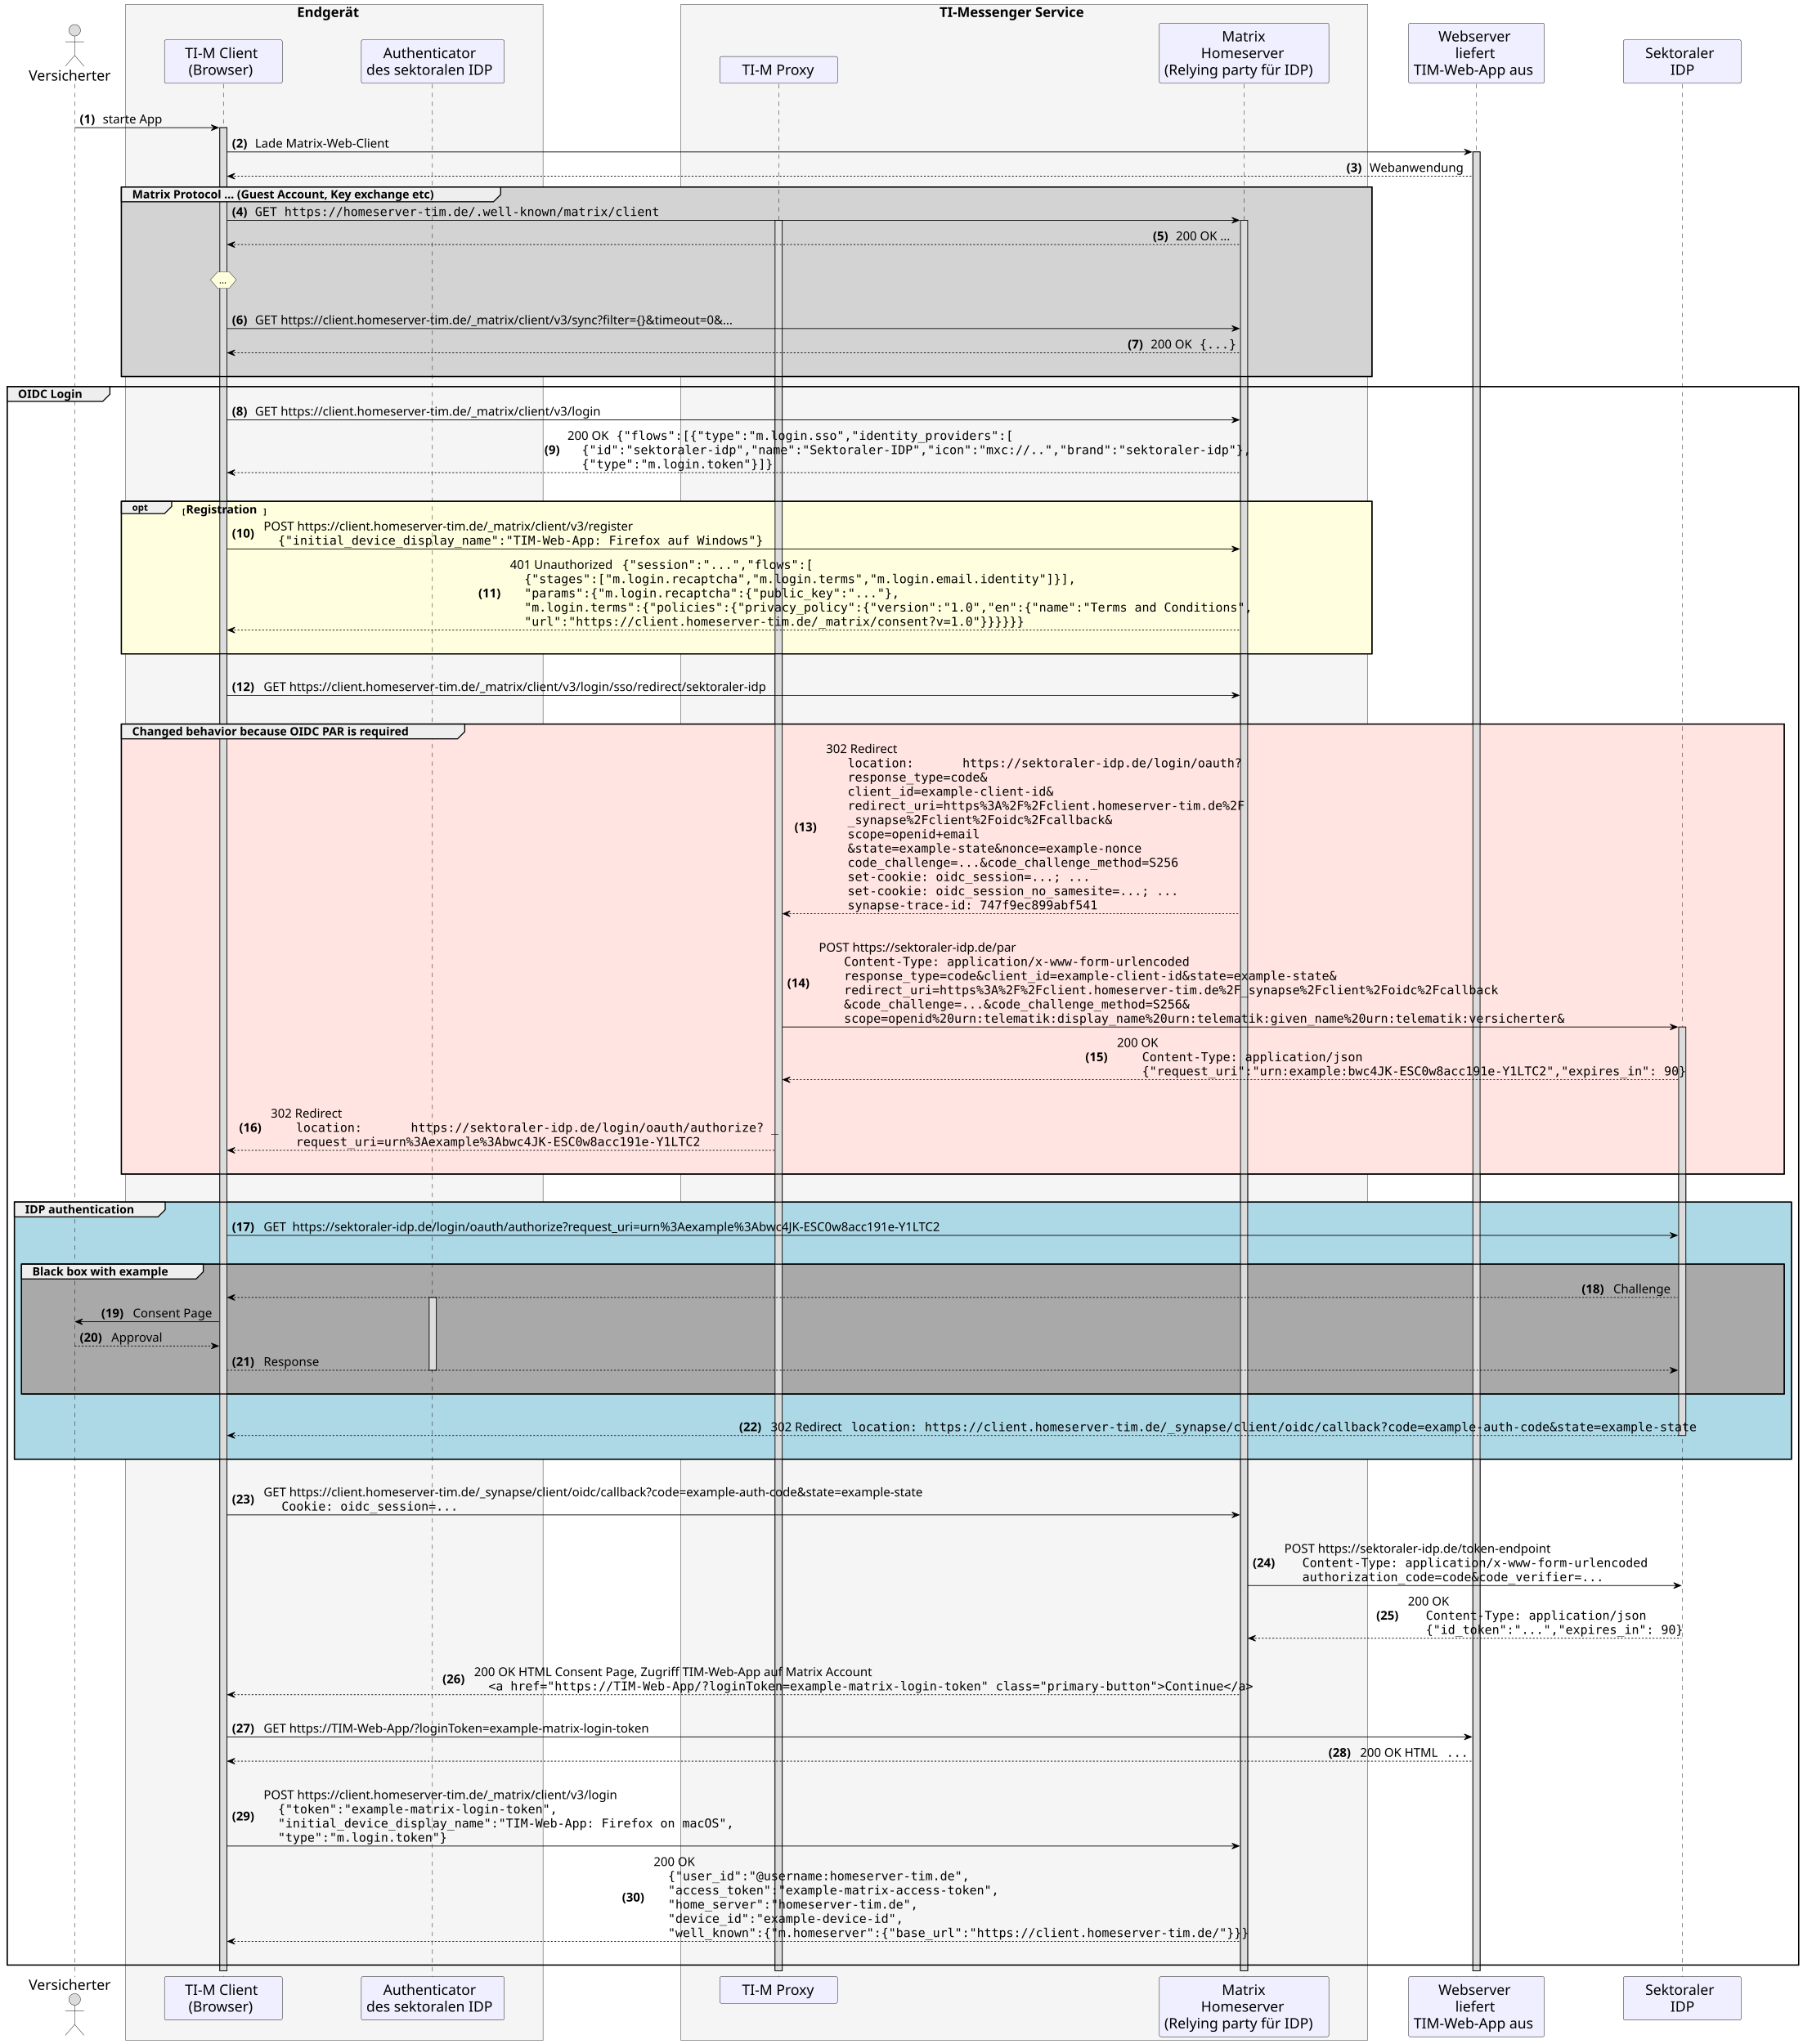
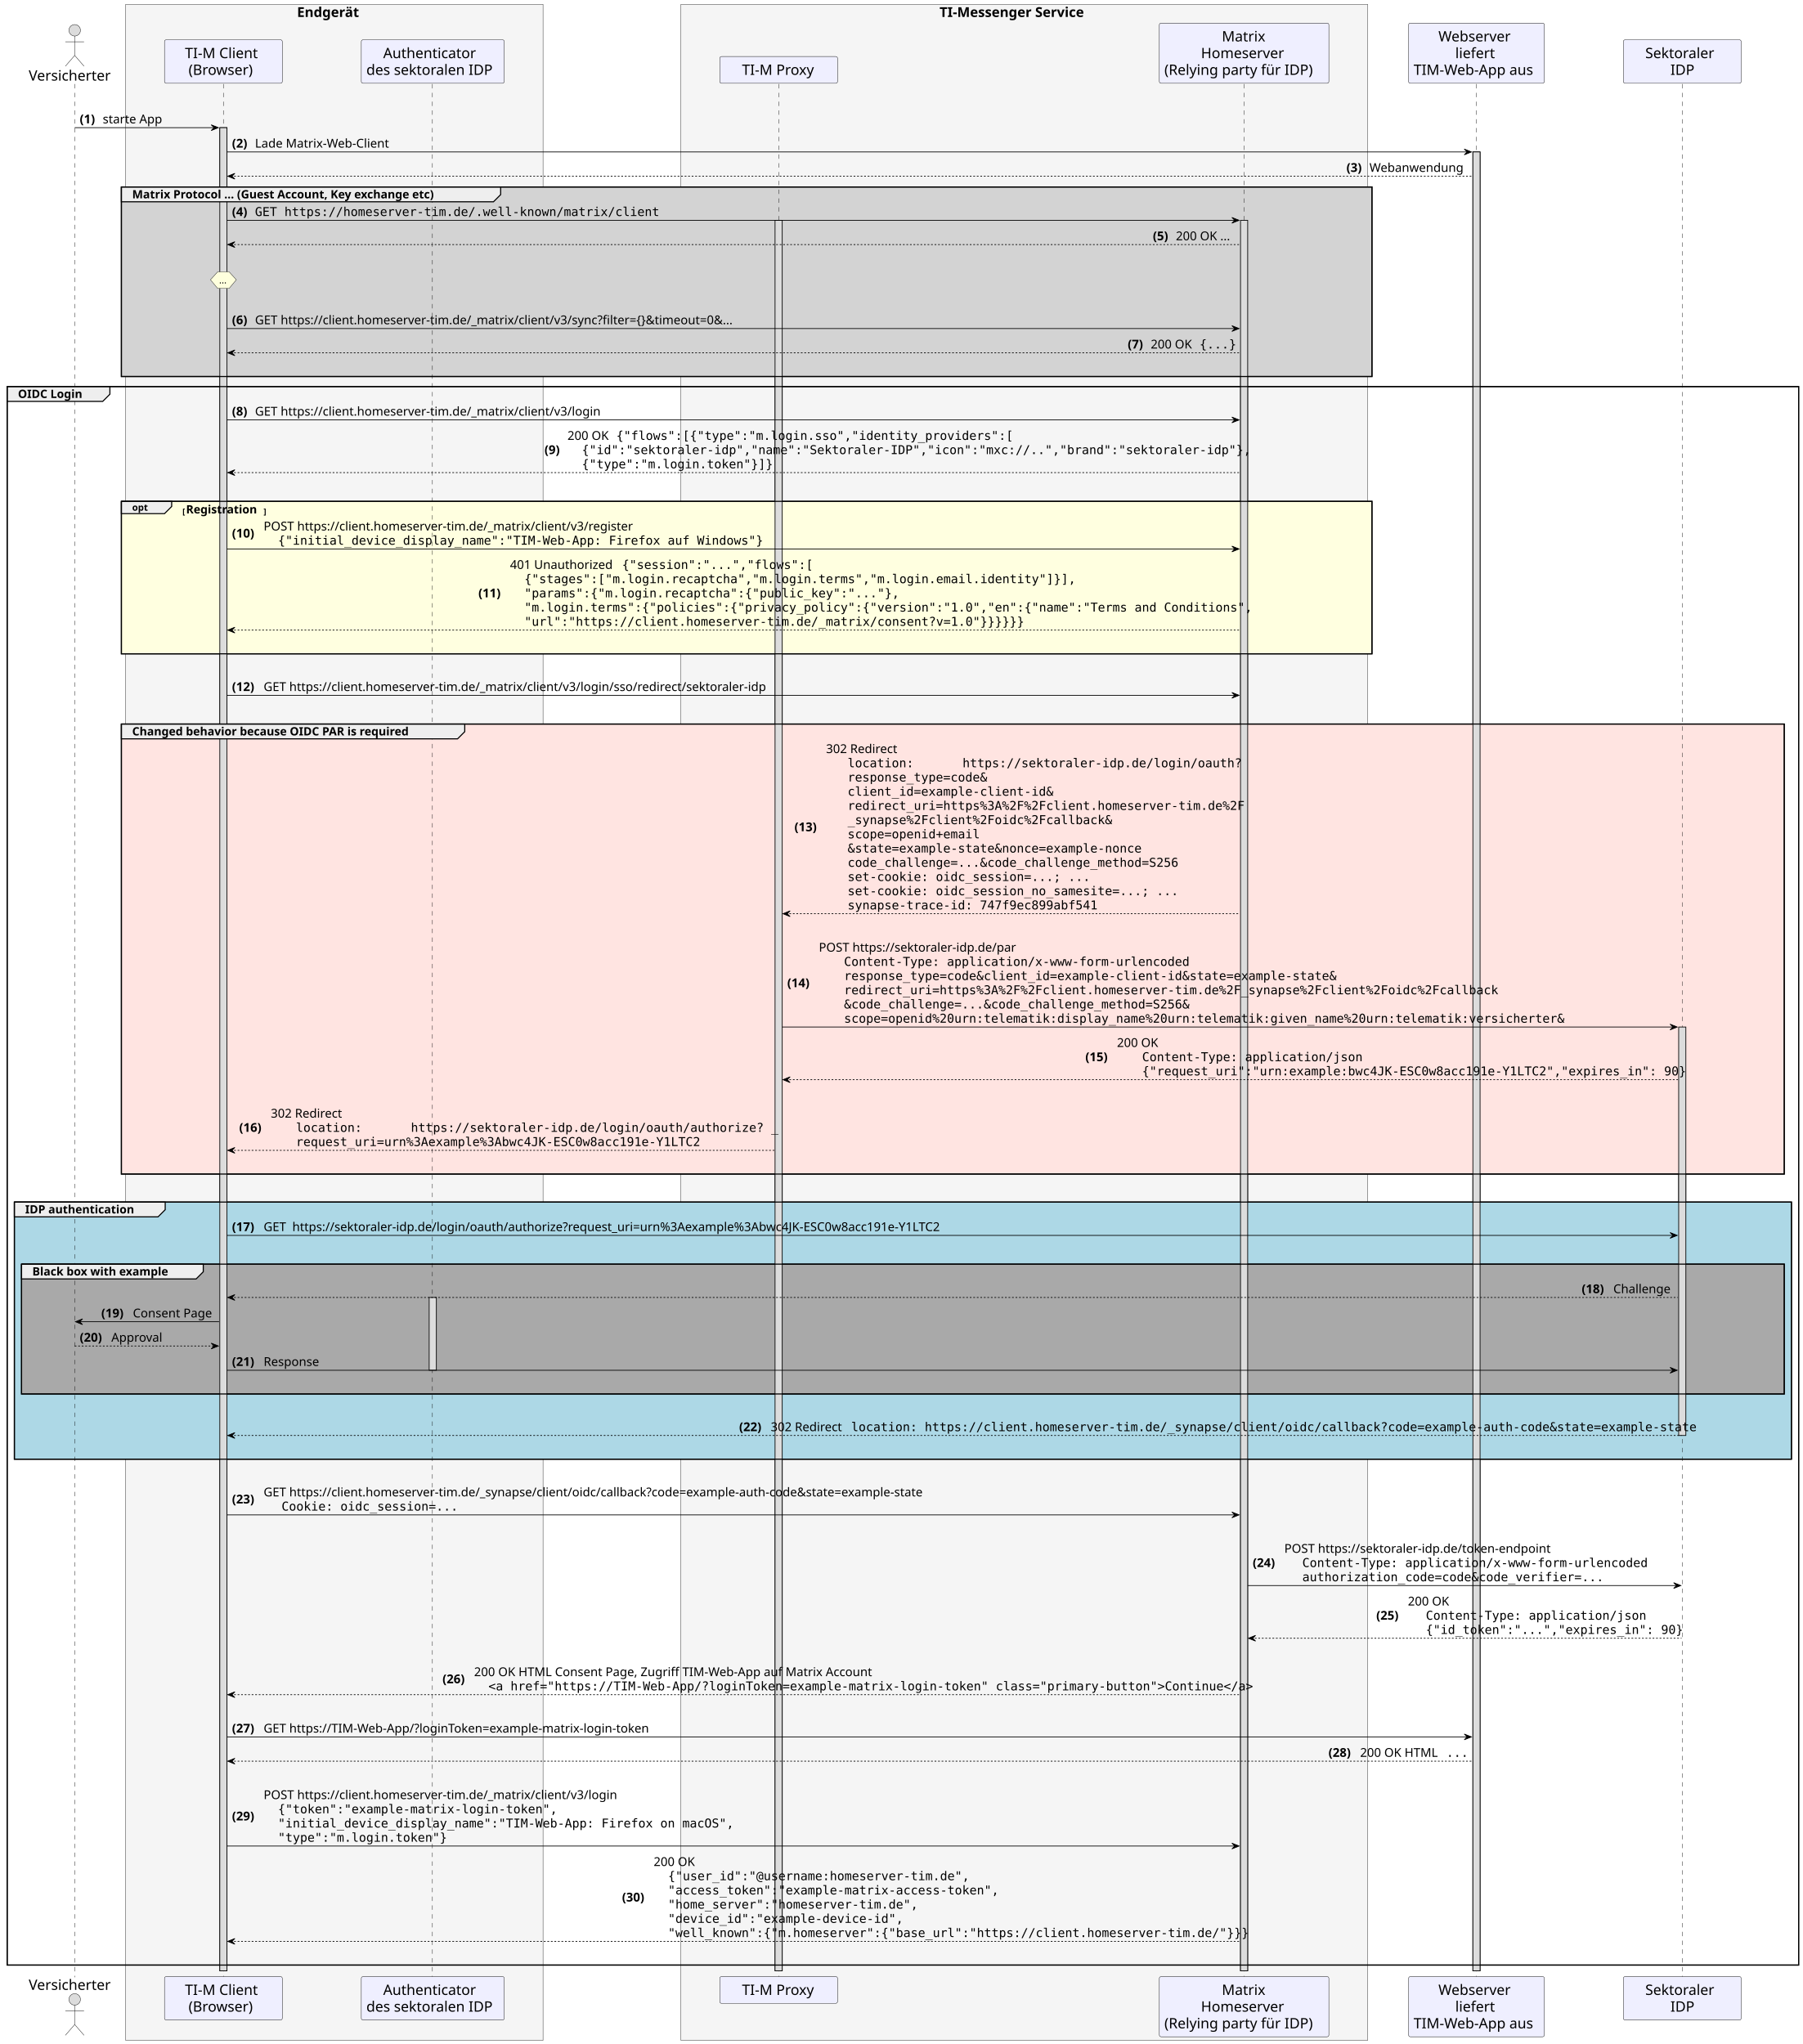
<svg xmlns="http://www.w3.org/2000/svg" contentStyleType="text/css" height="2323.08px" preserveAspectRatio="none" style="width:2048px;height:2323px;background:#FFFFFF;" version="1.1" viewBox="0 0 2048 2323" width="2048.816px" zoomAndPan="magnify">
  <defs />
  <g>
    <rect fill="#F5F5F5" height="2313.974" style="stroke:#181818;stroke-width:0.408;" width="474.248" x="142.846" y="4.898" />
    <text fill="#000000" font-family="sans-serif" font-size="15.509" font-weight="bold" lengthAdjust="spacing" textLength="80.81" x="337.524" y="19.293">Endgerät</text>
    <text fill="#000000" font-family="sans-serif" font-size="10.611" font-weight="bold" lengthAdjust="spacing" textLength="4.081" x="418.334" y="20.448"> </text>
    <rect fill="#F5F5F5" height="2313.974" style="stroke:#181818;stroke-width:0.408;" width="780.346" x="773.816" y="4.898" />
    <text fill="#000000" font-family="sans-serif" font-size="15.509" font-weight="bold" lengthAdjust="spacing" textLength="188.556" x="1067.67" y="19.293">TI-Messenger Service</text>
    <text fill="#000000" font-family="sans-serif" font-size="10.611" font-weight="bold" lengthAdjust="spacing" textLength="4.081" x="1256.226" y="20.448"> </text>
    <rect fill="#DCDCDC" height="2094.731" style="stroke:#000000;stroke-width:0.816;" width="8.163" x="249.776" y="145.09" />
    <rect fill="#DCDCDC" height="82.742" style="stroke:#000000;stroke-width:0.816;" width="8.163" x="487.716" y="1474.564" />
    <rect fill="#DCDCDC" height="1989.44" style="stroke:#000000;stroke-width:0.816;" width="8.163" x="880.746" y="250.382" />
    <rect fill="#DCDCDC" height="1989.44" style="stroke:#000000;stroke-width:0.816;" width="8.163" x="1409.684" y="250.382" />
    <rect fill="#DCDCDC" height="2067.15" style="stroke:#000000;stroke-width:0.816;" width="8.163" x="1673.744" y="172.671" />
    <rect fill="#DCDCDC" height="464.223" style="stroke:#000000;stroke-width:0.816;" width="8.163" x="1907.603" y="1167.19" />
    <rect fill="#D3D3D3" height="215.423" style="stroke:#000000;stroke-width:1.224;" width="1421.111" x="137.948" y="212.496" />
    <rect fill="none" height="1793.945" style="stroke:#000000;stroke-width:1.224;" width="2035.756" x="8.163" y="439.346" />
    <rect fill="#FFFFE0" height="173.277" style="stroke:#000000;stroke-width:1.224;" width="1421.111" x="137.948" y="569.77" />
    <rect fill="#FFE4E1" height="511.439" style="stroke:#000000;stroke-width:1.224;" width="1889.645" x="137.948" y="822.868" />
    <rect fill="#ADD8E6" height="292.209" style="stroke:#000000;stroke-width:1.224;" width="2019.431" x="16.325" y="1366.141" />
    <rect fill="#A9A9A9" height="147.565" style="stroke:#000000;stroke-width:1.224;" width="2003.106" x="24.488" y="1436.678" />
    <line style="stroke:#000000;stroke-width:0.408;stroke-dasharray:5.0,5.0;" x1="84.891" x2="84.891" y1="95.471" y2="2247.168" />
    <line style="stroke:#000000;stroke-width:0.408;stroke-dasharray:5.0,5.0;" x1="253.857" x2="253.857" y1="95.471" y2="2247.168" />
    <line style="stroke:#000000;stroke-width:0.408;stroke-dasharray:5.0,5.0;" x1="491.389" x2="491.389" y1="95.471" y2="2247.168" />
    <line style="stroke:#000000;stroke-width:0.408;stroke-dasharray:5.0,5.0;" x1="884.827" x2="884.827" y1="95.471" y2="2247.168" />
    <line style="stroke:#000000;stroke-width:0.408;stroke-dasharray:5.0,5.0;" x1="1413.765" x2="1413.765" y1="95.471" y2="2247.168" />
    <line style="stroke:#000000;stroke-width:0.408;stroke-dasharray:5.0,5.0;" x1="1677.417" x2="1677.417" y1="95.471" y2="2247.168" />
    <line style="stroke:#000000;stroke-width:0.408;stroke-dasharray:5.0,5.0;" x1="1911.684" x2="1911.684" y1="95.471" y2="2247.168" />
    <text fill="#000000" font-family="sans-serif" font-size="16.325" lengthAdjust="spacing" textLength="99.584" x="32.651" y="91.621">Versicherter</text>
    <ellipse cx="84.891" cy="34.43" fill="#DCDCDC" rx="6.53" ry="6.53" style="stroke:#000000;stroke-width:0.408;" />
    <path d="M84.891,40.96 L84.891,62.999 M74.28,47.49 L95.503,47.49 M84.891,62.999 L74.28,75.243 M84.891,62.999 L95.503,75.243 " fill="none" style="stroke:#000000;stroke-width:0.408;" />
    <text fill="#000000" font-family="sans-serif" font-size="16.325" lengthAdjust="spacing" textLength="99.584" x="32.651" y="2261.505">Versicherter</text>
    <ellipse cx="84.891" cy="2272.293" fill="#DCDCDC" rx="6.53" ry="6.53" style="stroke:#000000;stroke-width:0.408;" />
    <path d="M84.891,2278.823 L84.891,2300.863 M74.28,2285.354 L95.503,2285.354 M84.891,2300.863 L74.28,2313.106 M84.891,2300.863 L95.503,2313.106 " fill="none" style="stroke:#000000;stroke-width:0.408;" />
    <rect fill="#EFEFFF" height="49.435" rx="2.041" ry="2.041" style="stroke:#000000;stroke-width:0.408;" width="133.867" x="186.924" y="45.22" />
    <text fill="#000000" font-family="sans-serif" font-size="16.325" lengthAdjust="spacing" textLength="87.34" x="210.187" y="66.087">TI-M Client</text>
    <text fill="#000000" font-family="sans-serif" font-size="16.325" lengthAdjust="spacing" textLength="79.177" x="214.269" y="85.091">(Browser)</text>
    <rect fill="#EFEFFF" height="49.435" rx="2.041" ry="2.041" style="stroke:#000000;stroke-width:0.408;" width="133.867" x="186.924" y="2246.352" />
    <text fill="#000000" font-family="sans-serif" font-size="16.325" lengthAdjust="spacing" textLength="87.34" x="210.187" y="2267.219">TI-M Client</text>
    <text fill="#000000" font-family="sans-serif" font-size="16.325" lengthAdjust="spacing" textLength="79.177" x="214.269" y="2286.222">(Browser)</text>
    <rect fill="#EFEFFF" height="49.435" rx="2.041" ry="2.041" style="stroke:#000000;stroke-width:0.408;" width="162.436" x="410.579" y="45.22" />
    <text fill="#000000" font-family="sans-serif" font-size="16.325" lengthAdjust="spacing" textLength="112.644" x="435.476" y="66.087">Authenticator</text>
    <text fill="#000000" font-family="sans-serif" font-size="16.325" lengthAdjust="spacing" textLength="151.008" x="416.293" y="85.091">des sektoralen IDP</text>
    <rect fill="#EFEFFF" height="49.435" rx="2.041" ry="2.041" style="stroke:#000000;stroke-width:0.408;" width="162.436" x="410.579" y="2246.352" />
    <text fill="#000000" font-family="sans-serif" font-size="16.325" lengthAdjust="spacing" textLength="112.644" x="435.476" y="2267.219">Authenticator</text>
    <text fill="#000000" font-family="sans-serif" font-size="16.325" lengthAdjust="spacing" textLength="151.008" x="416.293" y="2286.222">des sektoralen IDP</text>
    <rect fill="#EFEFFF" height="30.431" rx="2.041" ry="2.041" style="stroke:#000000;stroke-width:0.408;" width="133.867" x="817.894" y="64.223" />
    <text fill="#000000" font-family="sans-serif" font-size="16.325" lengthAdjust="spacing" textLength="83.259" x="843.198" y="85.091">TI-M Proxy</text>
    <rect fill="#EFEFFF" height="30.431" rx="2.041" ry="2.041" style="stroke:#000000;stroke-width:0.408;" width="133.867" x="817.894" y="2246.352" />
    <text fill="#000000" font-family="sans-serif" font-size="16.325" lengthAdjust="spacing" textLength="83.259" x="843.198" y="2267.219">TI-M Proxy</text>
    <rect fill="#EFEFFF" height="68.438" rx="2.041" ry="2.041" style="stroke:#000000;stroke-width:0.408;" width="192.638" x="1317.446" y="26.216" />
    <text fill="#000000" font-family="sans-serif" font-size="16.325" lengthAdjust="spacing" textLength="50.608" x="1388.461" y="47.083">Matrix</text>
    <text fill="#000000" font-family="sans-serif" font-size="16.325" lengthAdjust="spacing" textLength="97.951" x="1364.789" y="66.087">Homeserver</text>
    <text fill="#000000" font-family="sans-serif" font-size="16.325" lengthAdjust="spacing" textLength="181.21" x="1323.16" y="85.091">(Relying party für IDP)</text>
    <rect fill="#EFEFFF" height="68.438" rx="2.041" ry="2.041" style="stroke:#000000;stroke-width:0.408;" width="192.638" x="1317.446" y="2246.352" />
    <text fill="#000000" font-family="sans-serif" font-size="16.325" lengthAdjust="spacing" textLength="50.608" x="1388.461" y="2267.219">Matrix</text>
    <text fill="#000000" font-family="sans-serif" font-size="16.325" lengthAdjust="spacing" textLength="97.951" x="1364.789" y="2286.222">Homeserver</text>
    <text fill="#000000" font-family="sans-serif" font-size="16.325" lengthAdjust="spacing" textLength="181.21" x="1323.16" y="2305.226">(Relying party für IDP)</text>
    <rect fill="#EFEFFF" height="68.438" rx="2.041" ry="2.041" style="stroke:#000000;stroke-width:0.408;" width="154.273" x="1600.689" y="26.216" />
    <text fill="#000000" font-family="sans-serif" font-size="16.325" lengthAdjust="spacing" textLength="86.524" x="1634.564" y="47.083">Webserver</text>
    <text fill="#000000" font-family="sans-serif" font-size="16.325" lengthAdjust="spacing" textLength="48.159" x="1653.746" y="66.087">liefert</text>
    <text fill="#000000" font-family="sans-serif" font-size="16.325" lengthAdjust="spacing" textLength="142.846" x="1606.403" y="85.091">TIM-Web-App aus</text>
    <rect fill="#EFEFFF" height="68.438" rx="2.041" ry="2.041" style="stroke:#000000;stroke-width:0.408;" width="154.273" x="1600.689" y="2246.352" />
    <text fill="#000000" font-family="sans-serif" font-size="16.325" lengthAdjust="spacing" textLength="86.524" x="1634.564" y="2267.219">Webserver</text>
    <text fill="#000000" font-family="sans-serif" font-size="16.325" lengthAdjust="spacing" textLength="48.159" x="1653.746" y="2286.222">liefert</text>
    <text fill="#000000" font-family="sans-serif" font-size="16.325" lengthAdjust="spacing" textLength="142.846" x="1606.403" y="2305.226">TIM-Web-App aus</text>
    <rect fill="#EFEFFF" height="49.435" rx="2.041" ry="2.041" style="stroke:#000000;stroke-width:0.408;" width="133.867" x="1844.751" y="45.22" />
    <text fill="#000000" font-family="sans-serif" font-size="16.325" lengthAdjust="spacing" textLength="84.075" x="1869.647" y="66.087">Sektoraler</text>
    <text fill="#000000" font-family="sans-serif" font-size="16.325" lengthAdjust="spacing" textLength="26.937" x="1898.216" y="85.091">IDP</text>
    <rect fill="#EFEFFF" height="49.435" rx="2.041" ry="2.041" style="stroke:#000000;stroke-width:0.408;" width="133.867" x="1844.751" y="2246.352" />
    <text fill="#000000" font-family="sans-serif" font-size="16.325" lengthAdjust="spacing" textLength="84.075" x="1869.647" y="2267.219">Sektoraler</text>
    <text fill="#000000" font-family="sans-serif" font-size="16.325" lengthAdjust="spacing" textLength="26.937" x="1898.216" y="2286.222">IDP</text>
    <rect fill="#DCDCDC" height="2094.731" style="stroke:#000000;stroke-width:0.816;" width="8.163" x="249.776" y="145.09" />
    <rect fill="#DCDCDC" height="82.742" style="stroke:#000000;stroke-width:0.816;" width="8.163" x="487.716" y="1474.564" />
    <rect fill="#DCDCDC" height="1989.44" style="stroke:#000000;stroke-width:0.816;" width="8.163" x="880.746" y="250.382" />
    <rect fill="#DCDCDC" height="1989.44" style="stroke:#000000;stroke-width:0.816;" width="8.163" x="1409.684" y="250.382" />
    <rect fill="#DCDCDC" height="2067.15" style="stroke:#000000;stroke-width:0.816;" width="8.163" x="1673.744" y="172.671" />
    <rect fill="#DCDCDC" height="464.223" style="stroke:#000000;stroke-width:0.816;" width="8.163" x="1907.603" y="1167.19" />
    <polygon fill="#000000" points="239.981,141.825,248.143,145.09,239.981,148.356,243.246,145.09" style="stroke:#000000;stroke-width:0.816;" />
    <line style="stroke:#000000;stroke-width:0.816;" x1="84.891" x2="244.878" y1="145.09" y2="145.09" />
    <text fill="#000000" font-family="sans-serif" font-size="13.876" font-weight="bold" lengthAdjust="spacing" textLength="22.855" x="90.605" y="140.185">(1)</text>
    <text fill="#000000" font-family="sans-serif" font-size="13.876" lengthAdjust="spacing" textLength="69.382" x="116.725" y="140.185">starte App</text>
    <polygon fill="#000000" points="1663.949,169.406,1672.112,172.671,1663.949,175.936,1667.214,172.671" style="stroke:#000000;stroke-width:0.816;" />
    <line style="stroke:#000000;stroke-width:0.816;" x1="257.939" x2="1668.847" y1="172.671" y2="172.671" />
    <text fill="#000000" font-family="sans-serif" font-size="13.876" font-weight="bold" lengthAdjust="spacing" textLength="22.855" x="263.652" y="167.766">(2)</text>
    <text fill="#000000" font-family="sans-serif" font-size="13.876" lengthAdjust="spacing" textLength="161.62" x="289.773" y="167.766">Lade Matrix-Web-Client</text>
    <polygon fill="#000000" points="266.918,196.987,258.755,200.252,266.918,203.517,263.652,200.252" style="stroke:#000000;stroke-width:0.816;" />
    <line style="stroke:#000000;stroke-width:0.816;stroke-dasharray:2.0,2.0;" x1="262.02" x2="1672.928" y1="200.252" y2="200.252" />
    <text fill="#000000" font-family="sans-serif" font-size="13.876" font-weight="bold" lengthAdjust="spacing" textLength="22.855" x="1530.082" y="195.347">(3)</text>
    <text fill="#000000" font-family="sans-serif" font-size="13.876" lengthAdjust="spacing" textLength="111.828" x="1556.203" y="195.347">Webanwendung</text>
    <path d="M137.948,212.496 L568.934,212.496 L568.934,221.169 L560.772,229.331 L137.948,229.331 L137.948,212.496 " fill="#EEEEEE" style="stroke:#000000;stroke-width:1.224;" />
    <rect fill="none" height="215.423" style="stroke:#000000;stroke-width:1.224;" width="1421.111" x="137.948" y="212.496" />
    <text fill="#000000" font-family="sans-serif" font-size="13.06" font-weight="bold" lengthAdjust="spacing" textLength="394.254" x="150.192" y="225.435">Matrix Protocol ... (Guest Account, Key exchange etc)</text>
    <polygon fill="#000000" points="1399.888,247.117,1408.051,250.382,1399.888,253.647,1403.153,250.382" style="stroke:#000000;stroke-width:0.816;" />
    <line style="stroke:#000000;stroke-width:0.816;" x1="257.939" x2="1404.786" y1="250.382" y2="250.382" />
    <text fill="#000000" font-family="sans-serif" font-size="13.876" font-weight="bold" lengthAdjust="spacing" textLength="22.855" x="263.652" y="245.477">(4)</text>
    <text fill="#000000" font-family="monospace" font-size="13.876" lengthAdjust="spacing" textLength="448.944" x="289.773" y="245.477">GET https://homeserver-tim.de/.well-known/matrix/client</text>
    <polygon fill="#000000" points="266.918,274.697,258.755,277.962,266.918,281.228,263.652,277.962" style="stroke:#000000;stroke-width:0.816;" />
    <line style="stroke:#000000;stroke-width:0.816;stroke-dasharray:2.0,2.0;" x1="262.02" x2="1408.867" y1="277.962" y2="277.962" />
    <text fill="#000000" font-family="sans-serif" font-size="13.876" font-weight="bold" lengthAdjust="spacing" textLength="22.855" x="1310.1" y="273.057">(5)</text>
    <text fill="#000000" font-family="sans-serif" font-size="13.876" lengthAdjust="spacing" textLength="67.75" x="1336.22" y="273.057">200 OK ...</text>
    <polygon fill="#FEFFDD" points="247.327,308.981,260.387,308.981,268.55,317.959,260.387,327.755,247.327,327.755,239.165,317.959,247.327,308.981" style="stroke:#181818;stroke-width:0.408;" />
    <text fill="#000000" font-family="sans-serif" font-size="10.611" lengthAdjust="spacing" textLength="9.795" x="248.96" y="322.095">...</text>
    <polygon fill="#000000" points="1399.888,370.136,1408.051,373.401,1399.888,376.666,1403.153,373.401" style="stroke:#000000;stroke-width:0.816;" />
    <line style="stroke:#000000;stroke-width:0.816;" x1="257.939" x2="1404.786" y1="373.401" y2="373.401" />
    <text fill="#000000" font-family="sans-serif" font-size="13.876" font-weight="bold" lengthAdjust="spacing" textLength="22.855" x="263.652" y="368.496">(6)</text>
    <text fill="#000000" font-family="sans-serif" font-size="13.876" lengthAdjust="spacing" textLength="589.341" x="289.773" y="368.496">GET https://client.homeserver-tim.de/_matrix/client/v3/sync?filter={}&amp;timeout=0&amp;...</text>
    <polygon fill="#000000" points="266.918,397.717,258.755,400.982,266.918,404.247,263.652,400.982" style="stroke:#000000;stroke-width:0.816;" />
    <line style="stroke:#000000;stroke-width:0.816;stroke-dasharray:2.0,2.0;" x1="262.02" x2="1408.867" y1="400.982" y2="400.982" />
    <text fill="#000000" font-family="sans-serif" font-size="13.876" font-weight="bold" lengthAdjust="spacing" textLength="22.855" x="1281.531" y="396.077">(7)</text>
    <text fill="#000000" font-family="sans-serif" font-size="13.876" lengthAdjust="spacing" textLength="51.425" x="1307.651" y="396.077">200 OK</text>
    <text fill="#000000" font-family="monospace" font-size="13.876" lengthAdjust="spacing" textLength="40.813" x="1363.157" y="396.077">{...}</text>
    <path d="M8.163,439.346 L124.888,439.346 L124.888,448.019 L116.725,456.182 L8.163,456.182 L8.163,439.346 " fill="#EEEEEE" style="stroke:#000000;stroke-width:1.224;" />
    <rect fill="none" height="1793.945" style="stroke:#000000;stroke-width:1.224;" width="2035.756" x="8.163" y="439.346" />
    <text fill="#000000" font-family="sans-serif" font-size="13.06" font-weight="bold" lengthAdjust="spacing" textLength="79.994" x="20.407" y="452.285">OIDC Login</text>
    <polygon fill="#000000" points="1399.888,473.967,1408.051,477.232,1399.888,480.497,1403.153,477.232" style="stroke:#000000;stroke-width:0.816;" />
    <line style="stroke:#000000;stroke-width:0.816;" x1="257.939" x2="1404.786" y1="477.232" y2="477.232" />
    <text fill="#000000" font-family="sans-serif" font-size="13.876" font-weight="bold" lengthAdjust="spacing" textLength="22.855" x="263.652" y="472.327">(8)</text>
    <text fill="#000000" font-family="sans-serif" font-size="13.876" lengthAdjust="spacing" textLength="414.661" x="289.773" y="472.327">GET https://client.homeserver-tim.de/_matrix/client/v3/login</text>
    <polygon fill="#000000" points="266.918,533.854,258.755,537.119,266.918,540.384,263.652,537.119" style="stroke:#000000;stroke-width:0.816;" />
    <line style="stroke:#000000;stroke-width:0.816;stroke-dasharray:2.0,2.0;" x1="262.02" x2="1408.867" y1="537.119" y2="537.119" />
    <text fill="#000000" font-family="sans-serif" font-size="13.876" font-weight="bold" lengthAdjust="spacing" textLength="22.855" x="618.726" y="516.061">(9)</text>
    <text fill="#000000" font-family="sans-serif" font-size="13.876" lengthAdjust="spacing" textLength="51.425" x="644.847" y="499.908">200 OK</text>
    <text fill="#000000" font-family="monospace" font-size="13.876" lengthAdjust="spacing" textLength="440.781" x="700.352" y="499.908">{"flows":[{"type":"m.login.sso","identity_providers":[</text>
    <text fill="#000000" font-family="sans-serif" font-size="13.876" lengthAdjust="spacing" textLength="16.325" x="644.847" y="516.061">    </text>
    <text fill="#000000" font-family="monospace" font-size="13.876" lengthAdjust="spacing" textLength="742.798" x="661.172" y="516.061">{"id":"sektoraler-idp","name":"Sektoraler-IDP","icon":"mxc://..","brand":"sektoraler-idp"},</text>
    <text fill="#000000" font-family="sans-serif" font-size="13.876" lengthAdjust="spacing" textLength="16.325" x="644.847" y="532.214">    </text>
    <text fill="#000000" font-family="monospace" font-size="13.876" lengthAdjust="spacing" textLength="212.228" x="661.172" y="532.214">{"type":"m.login.token"}]}</text>
    <path d="M137.948,569.77 L195.087,569.77 L195.087,575.592 L186.924,583.755 L137.948,583.755 L137.948,569.77 " fill="#EEEEEE" style="stroke:#000000;stroke-width:1.224;" />
    <rect fill="none" height="173.277" style="stroke:#000000;stroke-width:1.224;" width="1421.111" x="137.948" y="569.77" />
    <text fill="#000000" font-family="sans-serif" font-size="10.611" font-weight="bold" lengthAdjust="spacing" textLength="20.407" x="150.192" y="580.436">opt</text>
    <text fill="#000000" font-family="sans-serif" font-size="8.979" font-weight="bold" lengthAdjust="spacing" textLength="4.081" x="207.33" y="584.487">[</text>
    <text fill="#000000" font-family="sans-serif" font-size="13.06" font-weight="bold" lengthAdjust="spacing" textLength="88.156" x="211.412" y="583.525">Registration</text>
    <text fill="#000000" font-family="sans-serif" font-size="8.979" font-weight="bold" lengthAdjust="spacing" textLength="4.081" x="299.568" y="584.487">]</text>
    <polygon fill="#000000" points="1399.888,620.652,1408.051,623.917,1399.888,627.182,1403.153,623.917" style="stroke:#000000;stroke-width:0.816;" />
    <line style="stroke:#000000;stroke-width:0.816;" x1="257.939" x2="1404.786" y1="623.917" y2="623.917" />
    <text fill="#000000" font-family="sans-serif" font-size="13.876" font-weight="bold" lengthAdjust="spacing" textLength="32.651" x="263.652" y="610.935">(10)</text>
    <text fill="#000000" font-family="sans-serif" font-size="13.876" lengthAdjust="spacing" textLength="441.597" x="299.568" y="602.859">POST https://client.homeserver-tim.de/_matrix/client/v3/register</text>
    <text fill="#000000" font-family="sans-serif" font-size="13.876" lengthAdjust="spacing" textLength="16.325" x="299.568" y="619.012">    </text>
    <text fill="#000000" font-family="monospace" font-size="13.876" lengthAdjust="spacing" textLength="538.733" x="315.893" y="619.012">{"initial_device_display_name":"TIM-Web-App: Firefox auf Windows"}</text>
    <polygon fill="#000000" points="266.918,712.845,258.755,716.11,266.918,719.375,263.652,716.11" style="stroke:#000000;stroke-width:0.816;" />
    <line style="stroke:#000000;stroke-width:0.816;stroke-dasharray:2.0,2.0;" x1="262.02" x2="1408.867" y1="716.11" y2="716.11" />
    <text fill="#000000" font-family="sans-serif" font-size="13.876" font-weight="bold" lengthAdjust="spacing" textLength="32.651" x="543.63" y="678.899">(11)</text>
    <text fill="#000000" font-family="sans-serif" font-size="13.876" lengthAdjust="spacing" textLength="123.255" x="579.546" y="646.593">401 Unauthorized</text>
    <text fill="#000000" font-family="monospace" font-size="13.876" lengthAdjust="spacing" textLength="212.228" x="706.882" y="646.593">{"session":"...","flows":[</text>
    <text fill="#000000" font-family="sans-serif" font-size="13.876" lengthAdjust="spacing" textLength="16.325" x="579.546" y="662.746">    </text>
    <text fill="#000000" font-family="monospace" font-size="13.876" lengthAdjust="spacing" textLength="612.196" x="595.871" y="662.746">{"stages":["m.login.recaptcha","m.login.terms","m.login.email.identity"]}],</text>
    <text fill="#000000" font-family="sans-serif" font-size="13.876" lengthAdjust="spacing" textLength="16.325" x="579.546" y="678.899">    </text>
    <text fill="#000000" font-family="monospace" font-size="13.876" lengthAdjust="spacing" textLength="416.293" x="595.871" y="678.899">"params":{"m.login.recaptcha":{"public_key":"..."},</text>
    <text fill="#000000" font-family="sans-serif" font-size="13.876" lengthAdjust="spacing" textLength="16.325" x="579.546" y="695.052">    </text>
    <text fill="#000000" font-family="monospace" font-size="13.876" lengthAdjust="spacing" textLength="808.099" x="595.871" y="695.052">"m.login.terms":{"policies":{"privacy_policy":{"version":"1.0","en":{"name":"Terms and Conditions",</text>
    <text fill="#000000" font-family="sans-serif" font-size="13.876" lengthAdjust="spacing" textLength="16.325" x="579.546" y="711.205">    </text>
    <text fill="#000000" font-family="monospace" font-size="13.876" lengthAdjust="spacing" textLength="555.058" x="595.871" y="711.205">"url":"https://client.homeserver-tim.de/_matrix/consent?v=1.0"}}}}}}</text>
    <polygon fill="#000000" points="1399.888,786.953,1408.051,790.218,1399.888,793.483,1403.153,790.218" style="stroke:#000000;stroke-width:0.816;" />
    <line style="stroke:#000000;stroke-width:0.816;" x1="257.939" x2="1404.786" y1="790.218" y2="790.218" />
    <text fill="#000000" font-family="sans-serif" font-size="13.876" font-weight="bold" lengthAdjust="spacing" textLength="32.651" x="263.652" y="785.312">(12)</text>
    <text fill="#000000" font-family="sans-serif" font-size="13.876" lengthAdjust="spacing" textLength="596.687" x="299.568" y="785.312">GET https://client.homeserver-tim.de/_matrix/client/v3/login/sso/redirect/sektoraler-idp</text>
    <path d="M137.948,822.868 L528.121,822.868 L528.121,831.541 L519.958,839.703 L137.948,839.703 L137.948,822.868 " fill="#EEEEEE" style="stroke:#000000;stroke-width:1.224;" />
    <rect fill="none" height="511.439" style="stroke:#000000;stroke-width:1.224;" width="1889.645" x="137.948" y="822.868" />
    <text fill="#000000" font-family="sans-serif" font-size="13.06" font-weight="bold" lengthAdjust="spacing" textLength="353.441" x="150.192" y="835.807">Changed behavior because OIDC PAR is required</text>
    <polygon fill="#000000" points="897.888,1035.173,889.725,1038.438,897.888,1041.703,894.623,1038.438" style="stroke:#000000;stroke-width:0.816;" />
    <line style="stroke:#000000;stroke-width:0.816;stroke-dasharray:2.0,2.0;" x1="892.99" x2="1408.867" y1="1038.438" y2="1038.438" />
    <text fill="#000000" font-family="sans-serif" font-size="13.876" font-weight="bold" lengthAdjust="spacing" textLength="32.651" x="902.785" y="944.691">(13)</text>
    <text fill="#000000" font-family="sans-serif" font-size="13.876" lengthAdjust="spacing" textLength="87.34" x="938.701" y="855.849">302 Redirect</text>
    <text fill="#000000" font-family="sans-serif" font-size="13.876" lengthAdjust="spacing" textLength="24.488" x="938.701" y="872.002">      </text>
    <text fill="#000000" font-family="monospace" font-size="13.876" lengthAdjust="spacing" textLength="73.463" x="963.188" y="872.002">location:</text>
    <text fill="#000000" font-family="monospace" font-size="13.876" lengthAdjust="spacing" textLength="310.179" x="1093.79" y="872.002">https://sektoraler-idp.de/login/oauth?</text>
    <text fill="#000000" font-family="sans-serif" font-size="13.876" lengthAdjust="spacing" textLength="24.488" x="938.701" y="888.155">      </text>
    <text fill="#000000" font-family="monospace" font-size="13.876" lengthAdjust="spacing" textLength="155.09" x="963.188" y="888.155">response_type=code&amp;</text>
    <text fill="#000000" font-family="sans-serif" font-size="13.876" lengthAdjust="spacing" textLength="24.488" x="938.701" y="904.308">      </text>
    <text fill="#000000" font-family="monospace" font-size="13.876" lengthAdjust="spacing" textLength="228.553" x="963.188" y="904.308">client_id=example-client-id&amp;</text>
    <text fill="#000000" font-family="sans-serif" font-size="13.876" lengthAdjust="spacing" textLength="24.488" x="938.701" y="920.461">      </text>
    <text fill="#000000" font-family="monospace" font-size="13.876" lengthAdjust="spacing" textLength="440.781" x="963.188" y="920.461">redirect_uri=https%3A%2F%2Fclient.homeserver-tim.de%2F</text>
    <text fill="#000000" font-family="sans-serif" font-size="13.876" lengthAdjust="spacing" textLength="24.488" x="938.701" y="936.614">      </text>
    <text fill="#000000" font-family="monospace" font-size="13.876" lengthAdjust="spacing" textLength="293.854" x="963.188" y="936.614">_synapse%2Fclient%2Foidc%2Fcallback&amp;</text>
    <text fill="#000000" font-family="sans-serif" font-size="13.876" lengthAdjust="spacing" textLength="24.488" x="938.701" y="952.767">      </text>
    <text fill="#000000" font-family="monospace" font-size="13.876" lengthAdjust="spacing" textLength="146.927" x="963.188" y="952.767">scope=openid+email</text>
    <text fill="#000000" font-family="sans-serif" font-size="13.876" lengthAdjust="spacing" textLength="24.488" x="938.701" y="968.92">      </text>
    <text fill="#000000" font-family="monospace" font-size="13.876" lengthAdjust="spacing" textLength="326.505" x="963.188" y="968.92">&amp;state=example-state&amp;nonce=example-nonce</text>
    <text fill="#000000" font-family="sans-serif" font-size="13.876" lengthAdjust="spacing" textLength="24.488" x="938.701" y="985.073">      </text>
    <text fill="#000000" font-family="monospace" font-size="13.876" lengthAdjust="spacing" textLength="367.318" x="963.188" y="985.073">code_challenge=...&amp;code_challenge_method=S256</text>
    <text fill="#000000" font-family="sans-serif" font-size="13.876" lengthAdjust="spacing" textLength="24.488" x="938.701" y="1001.226">      </text>
    <text fill="#000000" font-family="monospace" font-size="13.876" lengthAdjust="spacing" textLength="269.366" x="963.188" y="1001.226">set-cookie: oidc_session=...; ...</text>
    <text fill="#000000" font-family="sans-serif" font-size="13.876" lengthAdjust="spacing" textLength="24.488" x="938.701" y="1017.379">      </text>
    <text fill="#000000" font-family="monospace" font-size="13.876" lengthAdjust="spacing" textLength="367.318" x="963.188" y="1017.379">set-cookie: oidc_session_no_samesite=...; ...</text>
    <text fill="#000000" font-family="sans-serif" font-size="13.876" lengthAdjust="spacing" textLength="24.488" x="938.701" y="1033.533">      </text>
    <text fill="#000000" font-family="monospace" font-size="13.876" lengthAdjust="spacing" textLength="277.529" x="963.188" y="1033.533">synapse-trace-id: 747f9ec899abf541</text>
    <polygon fill="#000000" points="1897.808,1163.925,1905.97,1167.19,1897.808,1170.455,1901.073,1167.19" style="stroke:#000000;stroke-width:0.816;" />
    <line style="stroke:#000000;stroke-width:0.816;" x1="888.909" x2="1902.706" y1="1167.19" y2="1167.19" />
    <text fill="#000000" font-family="sans-serif" font-size="13.876" font-weight="bold" lengthAdjust="spacing" textLength="32.651" x="894.623" y="1121.902">(14)</text>
    <text fill="#000000" font-family="sans-serif" font-size="13.876" lengthAdjust="spacing" textLength="231.002" x="930.538" y="1081.52">POST https://sektoraler-idp.de/par</text>
    <text fill="#000000" font-family="sans-serif" font-size="13.876" lengthAdjust="spacing" textLength="28.569" x="930.538" y="1097.673">       </text>
    <text fill="#000000" font-family="monospace" font-size="13.876" lengthAdjust="spacing" textLength="383.643" x="959.107" y="1097.673">Content-Type: application/x-www-form-urlencoded</text>
    <text fill="#000000" font-family="sans-serif" font-size="13.876" lengthAdjust="spacing" textLength="28.569" x="930.538" y="1113.826">       </text>
    <text fill="#000000" font-family="monospace" font-size="13.876" lengthAdjust="spacing" textLength="546.895" x="959.107" y="1113.826">response_type=code&amp;client_id=example-client-id&amp;state=example-state&amp;</text>
    <text fill="#000000" font-family="sans-serif" font-size="13.876" lengthAdjust="spacing" textLength="28.569" x="930.538" y="1129.979">       </text>
    <text fill="#000000" font-family="monospace" font-size="13.876" lengthAdjust="spacing" textLength="726.473" x="959.107" y="1129.979">redirect_uri=https%3A%2F%2Fclient.homeserver-tim.de%2F_synapse%2Fclient%2Foidc%2Fcallback</text>
    <text fill="#000000" font-family="sans-serif" font-size="13.876" lengthAdjust="spacing" textLength="28.569" x="930.538" y="1146.132">       </text>
    <text fill="#000000" font-family="monospace" font-size="13.876" lengthAdjust="spacing" textLength="383.643" x="959.107" y="1146.132">&amp;code_challenge=...&amp;code_challenge_method=S256&amp;</text>
    <text fill="#000000" font-family="sans-serif" font-size="13.876" lengthAdjust="spacing" textLength="28.569" x="930.538" y="1162.285">       </text>
    <text fill="#000000" font-family="monospace" font-size="13.876" lengthAdjust="spacing" textLength="799.936" x="959.107" y="1162.285">scope=openid%20urn:telematik:display_name%20urn:telematik:given_name%20urn:telematik:versicherter&amp;</text>
    <polygon fill="#000000" points="897.888,1223.812,889.725,1227.077,897.888,1230.342,894.623,1227.077" style="stroke:#000000;stroke-width:0.816;" />
    <line style="stroke:#000000;stroke-width:0.816;stroke-dasharray:2.0,2.0;" x1="892.99" x2="1906.787" y1="1227.077" y2="1227.077" />
    <text fill="#000000" font-family="sans-serif" font-size="13.876" font-weight="bold" lengthAdjust="spacing" textLength="32.651" x="1233.371" y="1206.019">(15)</text>
    <text fill="#000000" font-family="sans-serif" font-size="13.876" lengthAdjust="spacing" textLength="51.425" x="1269.287" y="1189.866">200 OK</text>
    <text fill="#000000" font-family="sans-serif" font-size="13.876" lengthAdjust="spacing" textLength="28.569" x="1269.287" y="1206.019">       </text>
    <text fill="#000000" font-family="monospace" font-size="13.876" lengthAdjust="spacing" textLength="244.878" x="1297.856" y="1206.019">Content-Type: application/json</text>
    <text fill="#000000" font-family="sans-serif" font-size="13.876" lengthAdjust="spacing" textLength="28.569" x="1269.287" y="1222.172">       </text>
    <text fill="#000000" font-family="monospace" font-size="13.876" lengthAdjust="spacing" textLength="604.034" x="1297.856" y="1222.172">{"request_uri":"urn:example:bwc4JK-ESC0w8acc191e-Y1LTC2","expires_in": 90}</text>
    <polygon fill="#000000" points="266.918,1304.105,258.755,1307.37,266.918,1310.635,263.652,1307.37" style="stroke:#000000;stroke-width:0.816;" />
    <line style="stroke:#000000;stroke-width:0.816;stroke-dasharray:2.0,2.0;" x1="262.02" x2="879.93" y1="1307.37" y2="1307.37" />
    <text fill="#000000" font-family="sans-serif" font-size="13.876" font-weight="bold" lengthAdjust="spacing" textLength="32.651" x="271.815" y="1286.312">(16)</text>
    <text fill="#000000" font-family="sans-serif" font-size="13.876" lengthAdjust="spacing" textLength="87.34" x="307.731" y="1270.159">302 Redirect</text>
    <text fill="#000000" font-family="sans-serif" font-size="13.876" lengthAdjust="spacing" textLength="28.569" x="307.731" y="1286.312">       </text>
    <text fill="#000000" font-family="monospace" font-size="13.876" lengthAdjust="spacing" textLength="73.463" x="336.3" y="1286.312">location:</text>
    <text fill="#000000" font-family="monospace" font-size="13.876" lengthAdjust="spacing" textLength="408.131" x="466.902" y="1286.312">https://sektoraler-idp.de/login/oauth/authorize? _</text>
    <text fill="#000000" font-family="sans-serif" font-size="13.876" lengthAdjust="spacing" textLength="28.569" x="307.731" y="1302.465">       </text>
    <text fill="#000000" font-family="monospace" font-size="13.876" lengthAdjust="spacing" textLength="448.944" x="336.3" y="1302.465">request_uri=urn%3Aexample%3Abwc4JK-ESC0w8acc191e-Y1LTC2</text>
    <path d="M16.325,1366.141 L187.74,1366.141 L187.74,1374.814 L179.577,1382.976 L16.325,1382.976 L16.325,1366.141 " fill="#EEEEEE" style="stroke:#000000;stroke-width:1.224;" />
    <rect fill="none" height="292.209" style="stroke:#000000;stroke-width:1.224;" width="2019.431" x="16.325" y="1366.141" />
    <text fill="#000000" font-family="sans-serif" font-size="13.06" font-weight="bold" lengthAdjust="spacing" textLength="134.683" x="28.569" y="1379.08">IDP authentication</text>
    <polygon fill="#000000" points="1897.808,1400.762,1905.97,1404.027,1897.808,1407.292,1901.073,1404.027" style="stroke:#000000;stroke-width:0.816;" />
    <line style="stroke:#000000;stroke-width:0.816;" x1="257.939" x2="1902.706" y1="1404.027" y2="1404.027" />
    <text fill="#000000" font-family="sans-serif" font-size="13.876" font-weight="bold" lengthAdjust="spacing" textLength="32.651" x="263.652" y="1399.122">(17)</text>
    <text fill="#000000" font-family="sans-serif" font-size="13.876" lengthAdjust="spacing" textLength="27.753" x="299.568" y="1399.122">GET</text>
    <text fill="#000000" font-family="sans-serif" font-size="13.876" lengthAdjust="spacing" textLength="783.611" x="332.218" y="1399.122">https://sektoraler-idp.de/login/oauth/authorize?request_uri=urn%3Aexample%3Abwc4JK-ESC0w8acc191e-Y1LTC2</text>
    <path d="M24.488,1436.678 L231.002,1436.678 L231.002,1445.35 L222.839,1453.513 L24.488,1453.513 L24.488,1436.678 " fill="#EEEEEE" style="stroke:#000000;stroke-width:1.224;" />
    <rect fill="none" height="147.565" style="stroke:#000000;stroke-width:1.224;" width="2003.106" x="24.488" y="1436.678" />
    <text fill="#000000" font-family="sans-serif" font-size="13.06" font-weight="bold" lengthAdjust="spacing" textLength="169.782" x="36.732" y="1449.617">Black box with example</text>
    <polygon fill="#000000" points="266.918,1471.299,258.755,1474.564,266.918,1477.829,263.652,1474.564" style="stroke:#000000;stroke-width:0.816;" />
    <line style="stroke:#000000;stroke-width:0.816;stroke-dasharray:2.0,2.0;" x1="262.02" x2="1906.787" y1="1474.564" y2="1474.564" />
    <text fill="#000000" font-family="sans-serif" font-size="13.876" font-weight="bold" lengthAdjust="spacing" textLength="32.651" x="1797.408" y="1469.658">(18)</text>
    <text fill="#000000" font-family="sans-serif" font-size="13.876" lengthAdjust="spacing" textLength="68.566" x="1833.323" y="1469.658">Challenge</text>
    <polygon fill="#000000" points="93.87,1498.879,85.707,1502.144,93.87,1505.409,90.605,1502.144" style="stroke:#000000;stroke-width:0.816;" />
    <line style="stroke:#000000;stroke-width:0.816;" x1="88.972" x2="248.96" y1="1502.144" y2="1502.144" />
    <text fill="#000000" font-family="sans-serif" font-size="13.876" font-weight="bold" lengthAdjust="spacing" textLength="32.651" x="115.093" y="1497.239">(19)</text>
    <text fill="#000000" font-family="sans-serif" font-size="13.876" lengthAdjust="spacing" textLength="93.054" x="151.008" y="1497.239">Consent Page</text>
    <polygon fill="#000000" points="239.981,1526.46,248.143,1529.725,239.981,1532.99,243.246,1529.725" style="stroke:#000000;stroke-width:0.816;" />
    <line style="stroke:#000000;stroke-width:0.816;stroke-dasharray:2.0,2.0;" x1="84.891" x2="244.878" y1="1529.725" y2="1529.725" />
    <text fill="#000000" font-family="sans-serif" font-size="13.876" font-weight="bold" lengthAdjust="spacing" textLength="32.651" x="90.605" y="1524.82">(20)</text>
    <text fill="#000000" font-family="sans-serif" font-size="13.876" lengthAdjust="spacing" textLength="59.587" x="126.52" y="1524.82">Approval</text>
    <polygon fill="#000000" points="1897.808,1554.041,1905.97,1557.306,1897.808,1560.571,1901.073,1557.306" style="stroke:#000000;stroke-width:0.816;" />
-     <line style="stroke:#000000;stroke-width:0.816;stroke-dasharray:2.0,2.0;" x1="257.939" x2="1902.706" y1="1557.306" y2="1557.306" />
+     <line style="stroke:#000000;stroke-width:0.816;" x1="257.939" x2="1902.706" y1="1557.306" y2="1557.306" />
    <text fill="#000000" font-family="sans-serif" font-size="13.876" font-weight="bold" lengthAdjust="spacing" textLength="32.651" x="263.652" y="1552.401">(21)</text>
    <text fill="#000000" font-family="sans-serif" font-size="13.876" lengthAdjust="spacing" textLength="64.485" x="299.568" y="1552.401">Response</text>
    <polygon fill="#000000" points="266.918,1628.148,258.755,1631.413,266.918,1634.678,263.652,1631.413" style="stroke:#000000;stroke-width:0.816;" />
    <line style="stroke:#000000;stroke-width:0.816;stroke-dasharray:2.0,2.0;" x1="262.02" x2="1910.868" y1="1631.413" y2="1631.413" />
    <text fill="#000000" font-family="sans-serif" font-size="13.876" font-weight="bold" lengthAdjust="spacing" textLength="32.651" x="839.933" y="1626.508">(22)</text>
    <text fill="#000000" font-family="sans-serif" font-size="13.876" lengthAdjust="spacing" textLength="87.34" x="875.848" y="1626.508">302 Redirect</text>
    <text fill="#000000" font-family="monospace" font-size="13.876" lengthAdjust="spacing" textLength="938.701" x="967.27" y="1626.508">location: https://client.homeserver-tim.de/_synapse/client/oidc/callback?code=example-auth-code&amp;state=example-state</text>
    <polygon fill="#000000" points="1399.888,1718.409,1408.051,1721.674,1399.888,1724.939,1403.153,1721.674" style="stroke:#000000;stroke-width:0.816;" />
    <line style="stroke:#000000;stroke-width:0.816;" x1="257.939" x2="1404.786" y1="1721.674" y2="1721.674" />
    <text fill="#000000" font-family="sans-serif" font-size="13.876" font-weight="bold" lengthAdjust="spacing" textLength="32.651" x="263.652" y="1708.692">(23)</text>
    <text fill="#000000" font-family="sans-serif" font-size="13.876" lengthAdjust="spacing" textLength="789.325" x="299.568" y="1700.616">GET https://client.homeserver-tim.de/_synapse/client/oidc/callback?code=example-auth-code&amp;state=example-state</text>
    <text fill="#000000" font-family="sans-serif" font-size="13.876" lengthAdjust="spacing" textLength="20.407" x="299.568" y="1716.769">     </text>
    <text fill="#000000" font-family="monospace" font-size="13.876" lengthAdjust="spacing" textLength="195.903" x="319.974" y="1716.769">Cookie: oidc_session=...</text>
    <polygon fill="#000000" points="1901.889,1798.702,1910.052,1801.967,1901.889,1805.232,1905.154,1801.967" style="stroke:#000000;stroke-width:0.816;" />
    <line style="stroke:#000000;stroke-width:0.816;" x1="1417.846" x2="1906.787" y1="1801.967" y2="1801.967" />
    <text fill="#000000" font-family="sans-serif" font-size="13.876" font-weight="bold" lengthAdjust="spacing" textLength="32.651" x="1423.56" y="1780.909">(24)</text>
    <text fill="#000000" font-family="sans-serif" font-size="13.876" lengthAdjust="spacing" textLength="313.444" x="1459.476" y="1764.756">POST https://sektoraler-idp.de/token-endpoint</text>
    <text fill="#000000" font-family="sans-serif" font-size="13.876" lengthAdjust="spacing" textLength="20.407" x="1459.476" y="1780.909">     </text>
    <text fill="#000000" font-family="monospace" font-size="13.876" lengthAdjust="spacing" textLength="383.643" x="1479.882" y="1780.909">Content-Type: application/x-www-form-urlencoded</text>
    <text fill="#000000" font-family="sans-serif" font-size="13.876" lengthAdjust="spacing" textLength="20.407" x="1459.476" y="1797.062">     </text>
    <text fill="#000000" font-family="monospace" font-size="13.876" lengthAdjust="spacing" textLength="334.667" x="1479.882" y="1797.062">authorization_code=code&amp;code_verifier=...</text>
    <polygon fill="#000000" points="1426.825,1858.589,1418.662,1861.854,1426.825,1865.119,1423.56,1861.854" style="stroke:#000000;stroke-width:0.816;" />
    <line style="stroke:#000000;stroke-width:0.816;stroke-dasharray:2.0,2.0;" x1="1421.928" x2="1910.868" y1="1861.854" y2="1861.854" />
    <text fill="#000000" font-family="sans-serif" font-size="13.876" font-weight="bold" lengthAdjust="spacing" textLength="32.651" x="1563.957" y="1840.796">(25)</text>
    <text fill="#000000" font-family="sans-serif" font-size="13.876" lengthAdjust="spacing" textLength="51.425" x="1599.872" y="1824.643">200 OK</text>
    <text fill="#000000" font-family="sans-serif" font-size="13.876" lengthAdjust="spacing" textLength="20.407" x="1599.872" y="1840.796">     </text>
    <text fill="#000000" font-family="monospace" font-size="13.876" lengthAdjust="spacing" textLength="244.878" x="1620.279" y="1840.796">Content-Type: application/json</text>
    <text fill="#000000" font-family="sans-serif" font-size="13.876" lengthAdjust="spacing" textLength="20.407" x="1599.872" y="1856.949">     </text>
    <text fill="#000000" font-family="monospace" font-size="13.876" lengthAdjust="spacing" textLength="285.692" x="1620.279" y="1856.949">{"id_token":"...","expires_in": 90}</text>
    <polygon fill="#000000" points="266.918,1922.729,258.755,1925.994,266.918,1929.259,263.652,1925.994" style="stroke:#000000;stroke-width:0.816;" />
    <line style="stroke:#000000;stroke-width:0.816;stroke-dasharray:2.0,2.0;" x1="262.02" x2="1408.867" y1="1925.994" y2="1925.994" />
    <text fill="#000000" font-family="sans-serif" font-size="13.876" font-weight="bold" lengthAdjust="spacing" textLength="32.651" x="502.817" y="1913.013">(26)</text>
    <text fill="#000000" font-family="sans-serif" font-size="13.876" lengthAdjust="spacing" textLength="473.432" x="538.733" y="1904.936">200 OK HTML Consent Page, Zugriff TIM-Web-App auf Matrix Account</text>
    <text fill="#000000" font-family="sans-serif" font-size="13.876" lengthAdjust="spacing" textLength="16.325" x="538.733" y="1921.089">    </text>
    <text fill="#000000" font-family="monospace" font-size="13.876" lengthAdjust="spacing" textLength="848.912" x="555.058" y="1921.089">&lt;a href="https://TIM-Web-App/?loginToken=example-matrix-login-token" class="primary-button"&gt;Continue&lt;/a&gt;</text>
    <polygon fill="#000000" points="1663.949,1970.717,1672.112,1973.982,1663.949,1977.247,1667.214,1973.982" style="stroke:#000000;stroke-width:0.816;" />
    <line style="stroke:#000000;stroke-width:0.816;" x1="257.939" x2="1668.847" y1="1973.982" y2="1973.982" />
    <text fill="#000000" font-family="sans-serif" font-size="13.876" font-weight="bold" lengthAdjust="spacing" textLength="32.651" x="263.652" y="1969.076">(27)</text>
    <text fill="#000000" font-family="sans-serif" font-size="13.876" lengthAdjust="spacing" textLength="463.637" x="299.568" y="1969.076">GET https://TIM-Web-App/?loginToken=example-matrix-login-token</text>
    <polygon fill="#000000" points="266.918,1998.297,258.755,2001.562,266.918,2004.827,263.652,2001.562" style="stroke:#000000;stroke-width:0.816;" />
    <line style="stroke:#000000;stroke-width:0.816;stroke-dasharray:2.0,2.0;" x1="262.02" x2="1672.928" y1="2001.562" y2="2001.562" />
    <text fill="#000000" font-family="sans-serif" font-size="13.876" font-weight="bold" lengthAdjust="spacing" textLength="32.651" x="1509.676" y="1996.657">(28)</text>
    <text fill="#000000" font-family="sans-serif" font-size="13.876" lengthAdjust="spacing" textLength="93.87" x="1545.591" y="1996.657">200 OK HTML</text>
    <text fill="#000000" font-family="monospace" font-size="13.876" lengthAdjust="spacing" textLength="24.488" x="1643.542" y="1996.657">...</text>
    <polygon fill="#000000" points="1399.888,2094.744,1408.051,2098.009,1399.888,2101.274,1403.153,2098.009" style="stroke:#000000;stroke-width:0.816;" />
    <line style="stroke:#000000;stroke-width:0.816;" x1="257.939" x2="1404.786" y1="2098.009" y2="2098.009" />
    <text fill="#000000" font-family="sans-serif" font-size="13.876" font-weight="bold" lengthAdjust="spacing" textLength="32.651" x="263.652" y="2068.874">(29)</text>
    <text fill="#000000" font-family="sans-serif" font-size="13.876" lengthAdjust="spacing" textLength="422.823" x="299.568" y="2044.645">POST https://client.homeserver-tim.de/_matrix/client/v3/login</text>
    <text fill="#000000" font-family="sans-serif" font-size="13.876" lengthAdjust="spacing" textLength="16.325" x="299.568" y="2060.798">    </text>
    <text fill="#000000" font-family="monospace" font-size="13.876" lengthAdjust="spacing" textLength="310.179" x="315.893" y="2060.798">{"token":"example-matrix-login-token",</text>
    <text fill="#000000" font-family="sans-serif" font-size="13.876" lengthAdjust="spacing" textLength="16.325" x="299.568" y="2076.951">    </text>
    <text fill="#000000" font-family="monospace" font-size="13.876" lengthAdjust="spacing" textLength="506.082" x="315.893" y="2076.951">"initial_device_display_name":"TIM-Web-App: Firefox on macOS",</text>
    <text fill="#000000" font-family="sans-serif" font-size="13.876" lengthAdjust="spacing" textLength="16.325" x="299.568" y="2093.104">    </text>
    <text fill="#000000" font-family="monospace" font-size="13.876" lengthAdjust="spacing" textLength="187.74" x="315.893" y="2093.104">"type":"m.login.token"}</text>
    <polygon fill="#000000" points="266.918,2203.09,258.755,2206.355,266.918,2209.62,263.652,2206.355" style="stroke:#000000;stroke-width:0.816;" />
    <line style="stroke:#000000;stroke-width:0.816;stroke-dasharray:2.0,2.0;" x1="262.02" x2="1408.867" y1="2206.355" y2="2206.355" />
    <text fill="#000000" font-family="sans-serif" font-size="13.876" font-weight="bold" lengthAdjust="spacing" textLength="32.651" x="706.882" y="2161.067">(30)</text>
    <text fill="#000000" font-family="sans-serif" font-size="13.876" lengthAdjust="spacing" textLength="51.425" x="742.798" y="2120.684">200 OK</text>
    <text fill="#000000" font-family="sans-serif" font-size="13.876" lengthAdjust="spacing" textLength="16.325" x="742.798" y="2136.837">    </text>
    <text fill="#000000" font-family="monospace" font-size="13.876" lengthAdjust="spacing" textLength="334.667" x="759.123" y="2136.837">{"user_id":"@username:homeserver-tim.de",</text>
    <text fill="#000000" font-family="sans-serif" font-size="13.876" lengthAdjust="spacing" textLength="16.325" x="742.798" y="2152.99">    </text>
    <text fill="#000000" font-family="monospace" font-size="13.876" lengthAdjust="spacing" textLength="367.318" x="759.123" y="2152.99">"access_token":"example-matrix-access-token",</text>
    <text fill="#000000" font-family="sans-serif" font-size="13.876" lengthAdjust="spacing" textLength="16.325" x="742.798" y="2169.144">    </text>
    <text fill="#000000" font-family="monospace" font-size="13.876" lengthAdjust="spacing" textLength="277.529" x="759.123" y="2169.144">"home_server":"homeserver-tim.de",</text>
    <text fill="#000000" font-family="sans-serif" font-size="13.876" lengthAdjust="spacing" textLength="16.325" x="742.798" y="2185.296">    </text>
    <text fill="#000000" font-family="monospace" font-size="13.876" lengthAdjust="spacing" textLength="261.204" x="759.123" y="2185.296">"device_id":"example-device-id",</text>
    <text fill="#000000" font-family="sans-serif" font-size="13.876" lengthAdjust="spacing" textLength="16.325" x="742.798" y="2201.45">    </text>
    <text fill="#000000" font-family="monospace" font-size="13.876" lengthAdjust="spacing" textLength="644.847" x="759.123" y="2201.45">"well_known":{"m.homeserver":{"base_url":"https://client.homeserver-tim.de/"}}}</text>
  </g>
</svg>
